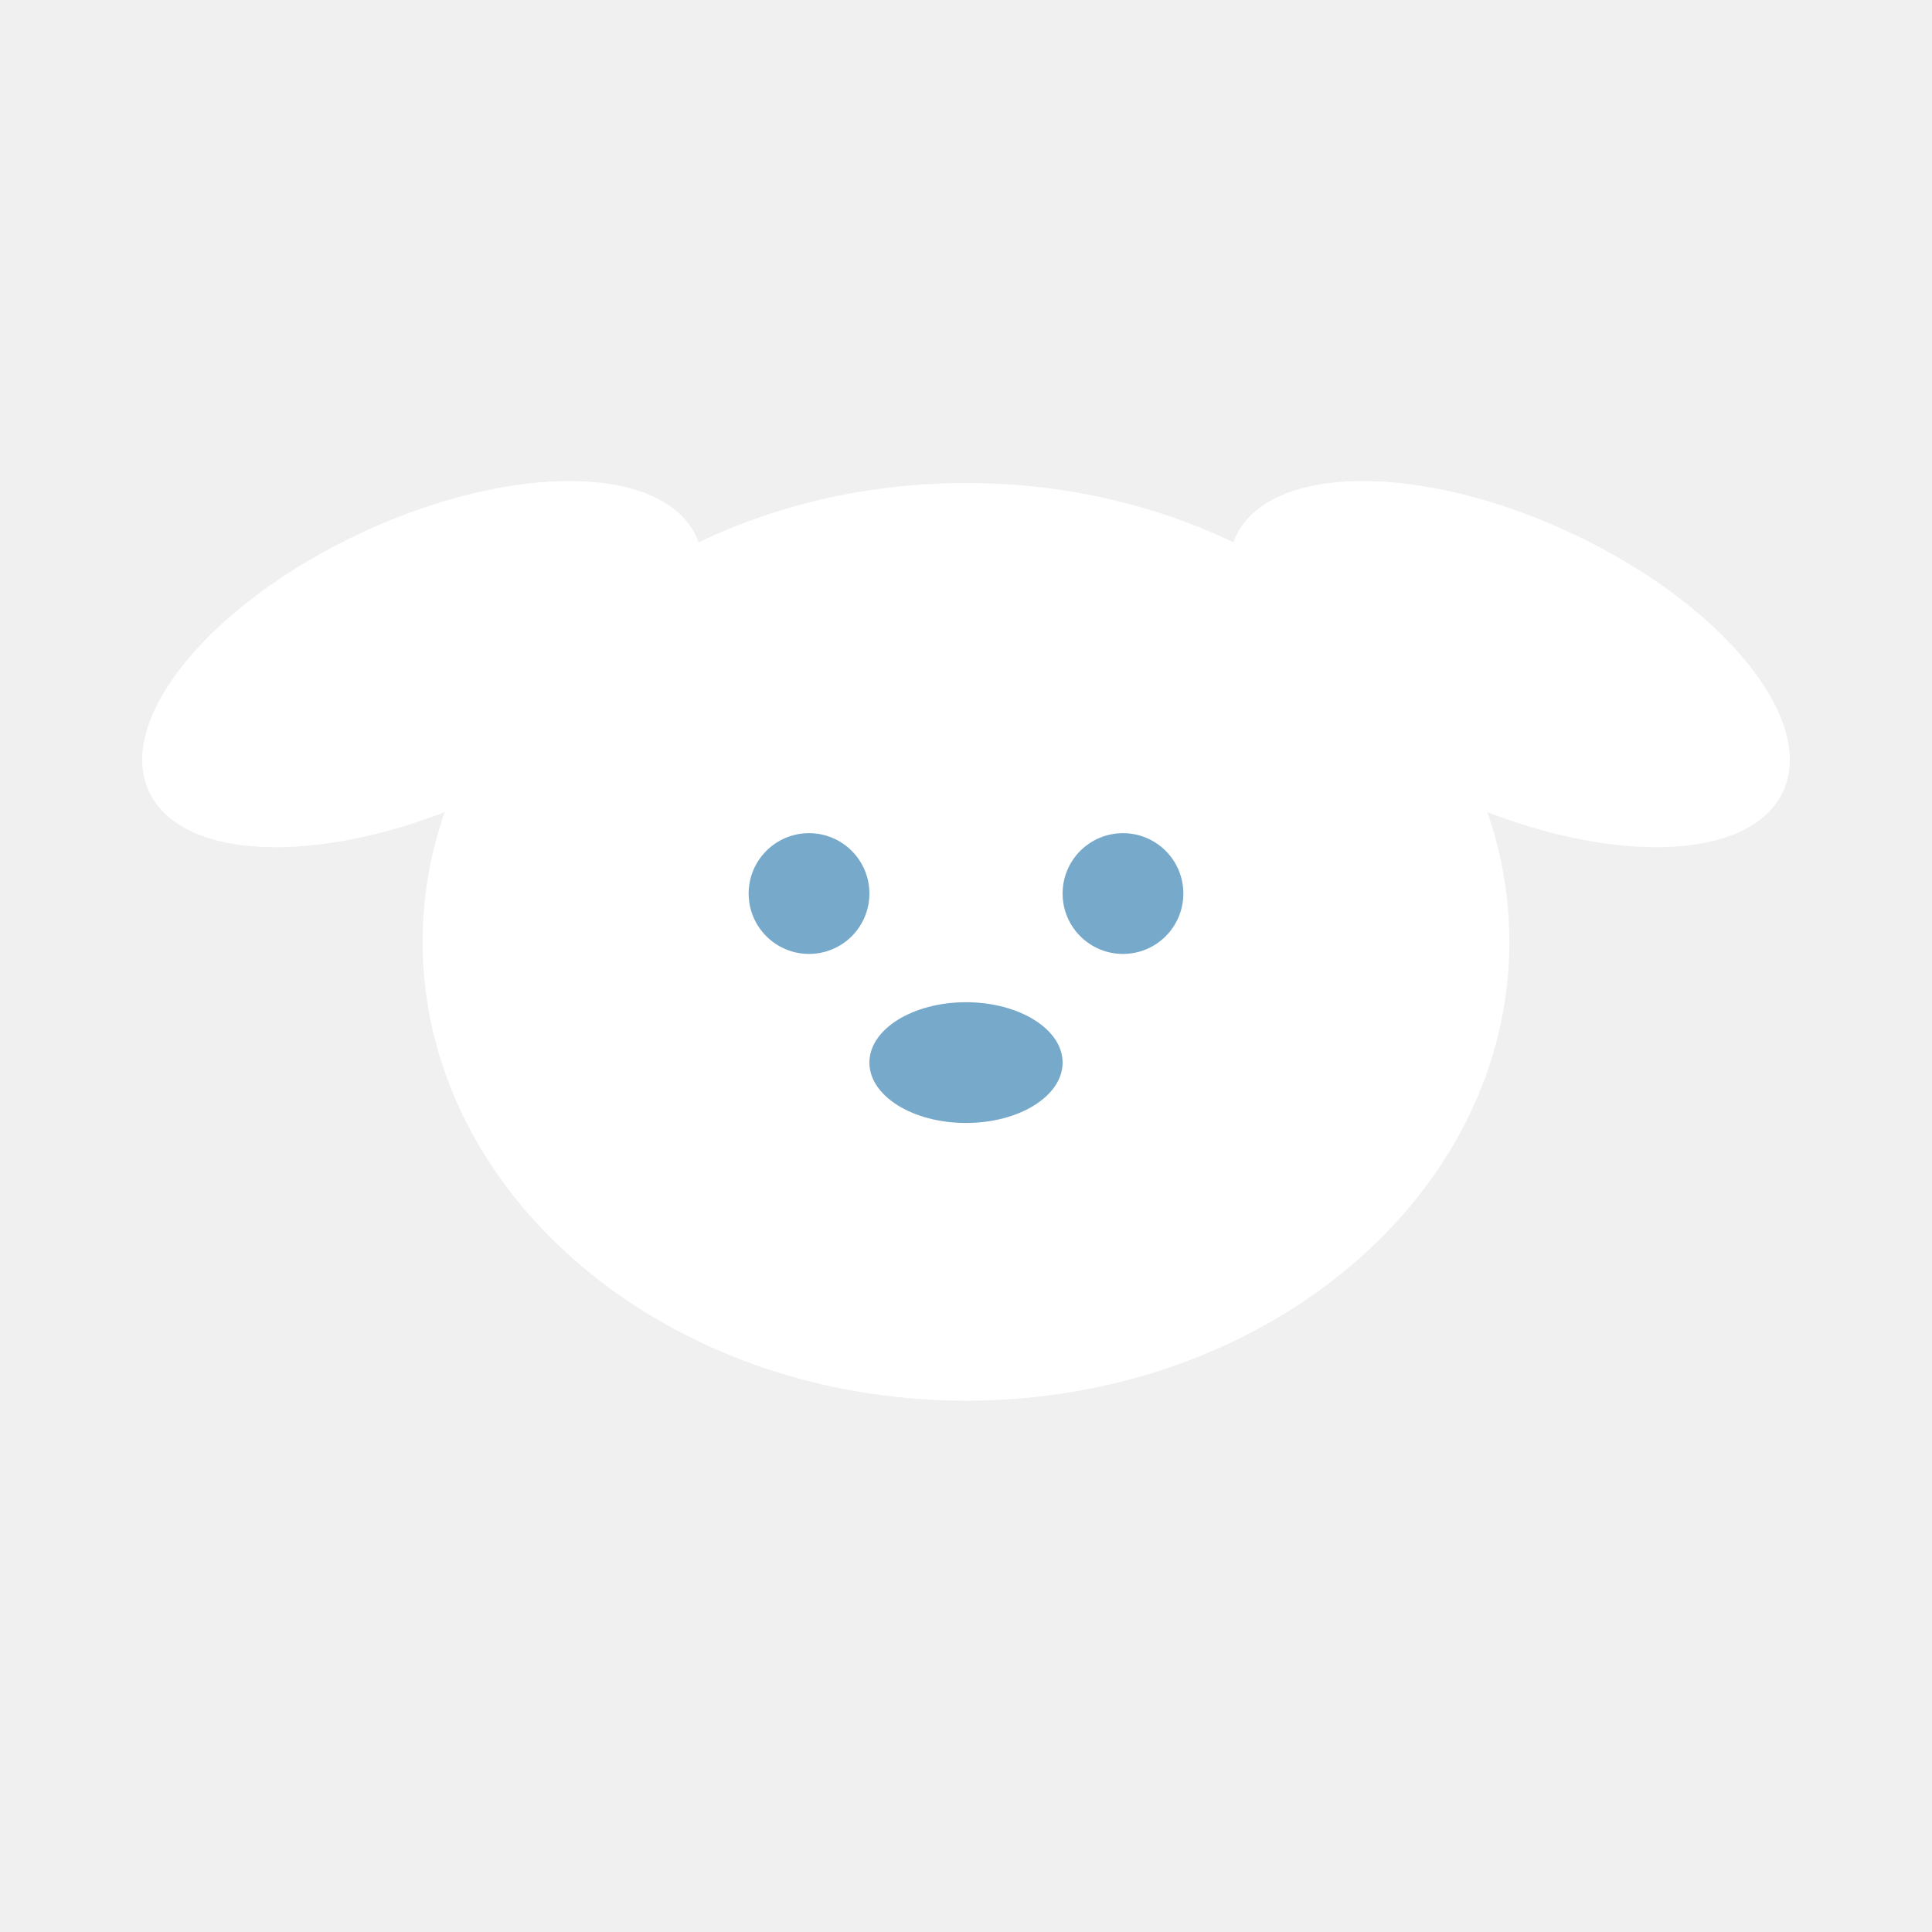
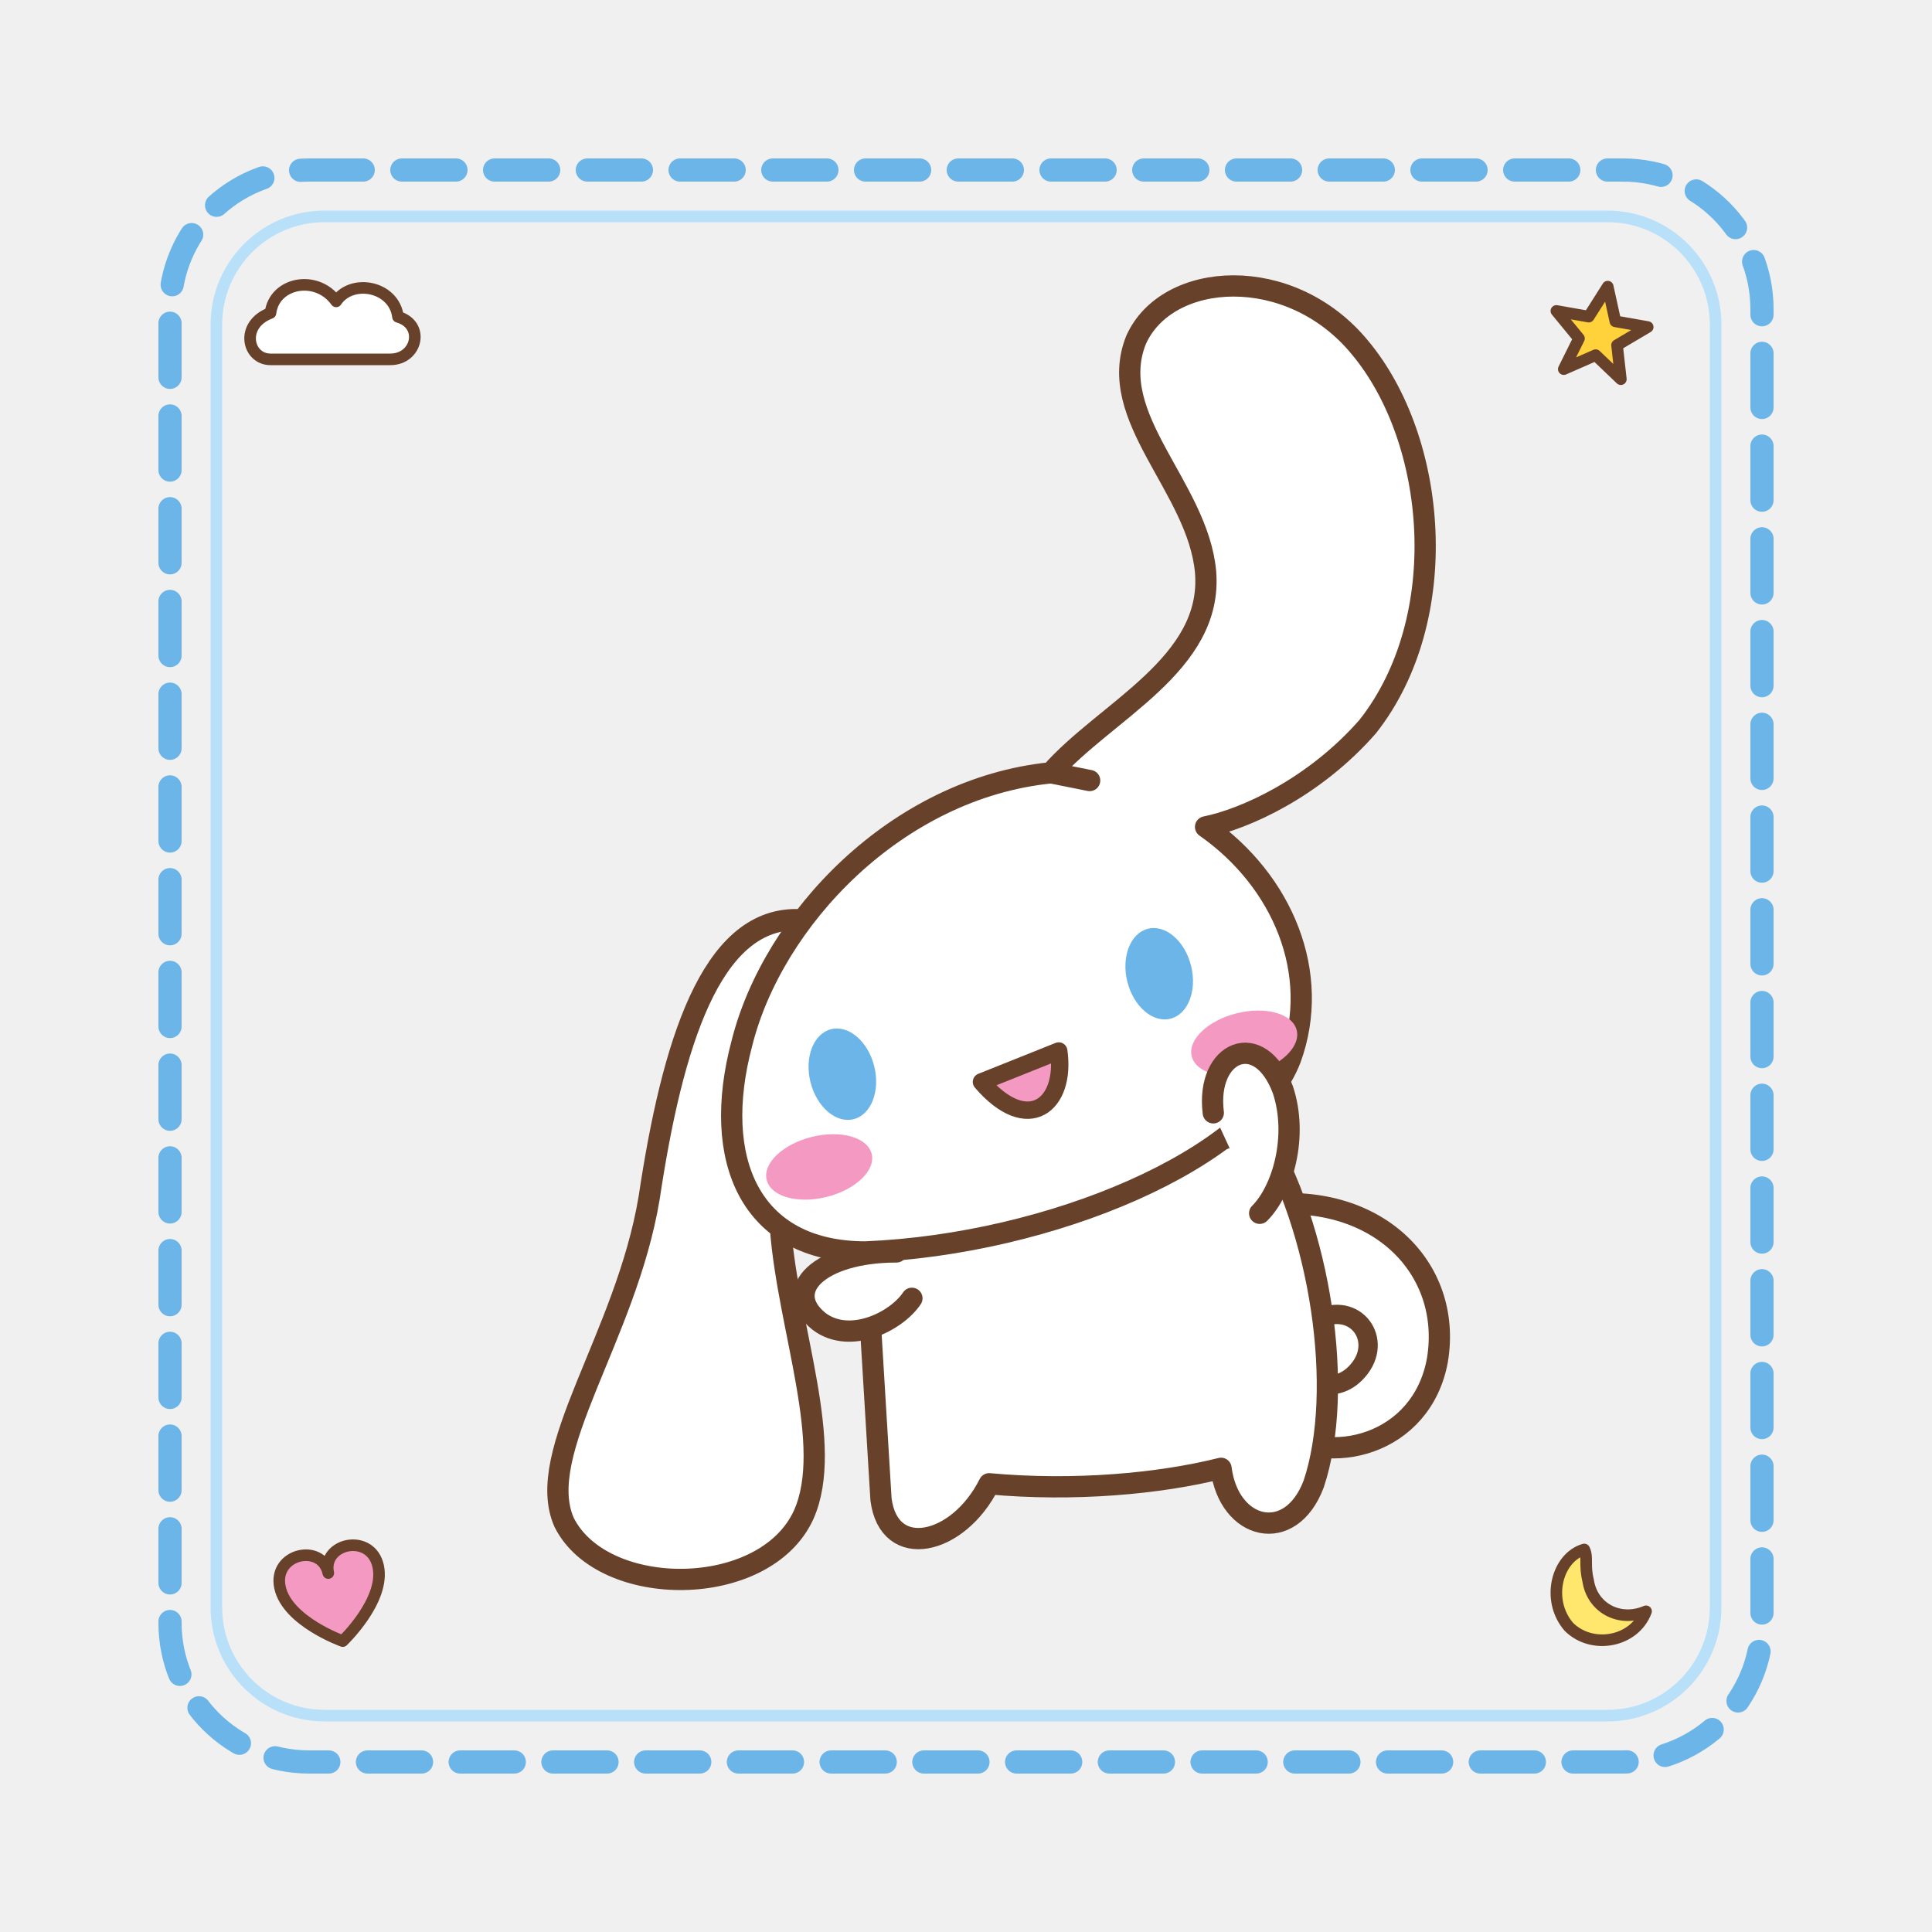
- <svg xmlns="http://www.w3.org/2000/svg" viewBox="0 0 160 160">
-   <g fill="#fff">
-     <ellipse cx="80" cy="78" rx="45" ry="38" />
-     <ellipse cx="35" cy="55" rx="25" ry="12" transform="rotate(-25 35 55)" />
-     <ellipse cx="125" cy="55" rx="25" ry="12" transform="rotate(25 125 55)" />
-   </g>
-   <g fill="#76a9ca">
-     <circle cx="67" cy="74" r="5" />
-     <circle cx="93" cy="74" r="5" />
-     <ellipse cx="80" cy="88" rx="8" ry="5" />
+ <svg xmlns="http://www.w3.org/2000/svg" viewBox="0 0 500 500" width="500" height="500">
+   <g id="cinnamoroll-stationery">
+     <rect x="44" y="44" width="412" height="412" rx="36" ry="36" fill="none" stroke="#6BB5E8" stroke-width="6" stroke-dasharray="14 10" stroke-linecap="round" />
+     <rect x="56" y="56" width="388" height="388" rx="28" ry="28" fill="none" stroke="#B8E0F9" stroke-width="3" />
+     <g transform="translate(86, 86)">
+       <path d="M -16 7 C -22 7, -24 -2, -16 -5 C -15 -13, -4 -15, 1 -8 C 5 -14, 16 -12, 17 -4 C 24 -2, 22 7, 15 7 Z" fill="#FFFFFF" stroke="#68412B" stroke-width="3" stroke-linejoin="round" />
+     </g>
+     <g transform="translate(414, 86) rotate(10)">
+       <polygon points="0,-12 3.5,-3.5 12,-3.5 5,2.5 7.5,11 0,6 -7.5,11 -5,2.5 -12,-3.5 -3.5,-3.5" fill="#FFD13B" stroke="#68412B" stroke-width="3" stroke-linejoin="round" />
+     </g>
+     <g transform="translate(86, 412) rotate(-12)">
+       <path d="M 0 -5 C 0 -13, -13 -13, -13 -4 C -13 5, 0 13, 0 13 C 0 13, 13 5, 13 -4 C 13 -13, 0 -13, 0 -5 Z" fill="#F49AC2" stroke="#68412B" stroke-width="3" stroke-linejoin="round" />
+     </g>
+     <g transform="translate(414, 412)">
+       <path d="M -4 -11 C -11 -9, -14 2, -8 9 C -2 15, 9 13, 12 5 C 5 8, -2 4, -3 -3 C -4 -7, -3 -9, -4 -11 Z" fill="#FFE66D" stroke="#68412B" stroke-width="3" stroke-linejoin="round" />
+     </g>
+     <g id="cinnamoroll-character" transform="translate(0, 6)">
+       <path d="M 326 306                C 356 302, 376 322, 372 346                C 368 368, 344 374, 330 364" fill="#FFFFFF" stroke="#68412B" stroke-width="5.5" stroke-linecap="round" stroke-linejoin="round" />
+       <path d="M 340 336 C 350 330, 358 340, 352 348 C 346 356, 336 352, 338 344" fill="none" stroke="#68412B" stroke-width="5" stroke-linecap="round" />
+       <path d="M 206 232                C 184 232, 174 264, 168 304                C 162 340, 138 370, 146 388                C 156 408, 198 408, 208 386                C 216 368, 204 338, 202 312 Z" fill="#FFFFFF" stroke="#68412B" stroke-width="5.5" stroke-linejoin="round" />
+       <path d="M 224 316                L 228 382                C 230 398, 248 394, 256 378                C 278 380, 300 378, 316 374                C 318 390, 334 394, 340 378                C 348 354, 342 312, 326 286 Z" fill="#FFFFFF" stroke="#68412B" stroke-width="5.5" stroke-linecap="round" stroke-linejoin="round" />
+       <path d="M 232 318                C 212 318, 202 328, 212 336                C 220 342, 232 336, 236 330" fill="#FFFFFF" stroke="#68412B" stroke-width="5.5" stroke-linecap="round" stroke-linejoin="round" />
+       <path d="M 272 194                C 286 178, 314 166, 312 142                C 310 120, 286 102, 294 82                C 302 64, 334 62, 352 84                C 372 108, 376 154, 354 182                C 340 198, 322 206, 312 208                C 332 222, 342 246, 334 268                C 324 294, 272 316, 224 318                C 194 318, 184 294, 192 264                C 200 232, 232 198, 272 194 Z" fill="#FFFFFF" stroke="#68412B" stroke-width="5.5" stroke-linecap="round" stroke-linejoin="round" />
+       <path d="M 272 194 L 282 196" stroke="#68412B" stroke-width="5.5" stroke-linecap="round" />
+       <ellipse cx="218" cy="272" rx="8.5" ry="12" fill="#6BB5E8" transform="rotate(-14 218 272)" />
+       <ellipse cx="300" cy="246" rx="8.5" ry="12" fill="#6BB5E8" transform="rotate(-14 300 246)" />
+       <ellipse cx="212" cy="296" rx="14" ry="8" fill="#F49AC2" transform="rotate(-14 212 296)" />
+       <ellipse cx="322" cy="264" rx="14" ry="8" fill="#F49AC2" transform="rotate(-14 322 264)" />
+       <path d="M 254 274 L 274 266 C 276 280, 266 288, 254 274 Z" fill="#F49AC2" stroke="#68412B" stroke-width="4.5" stroke-linejoin="round" />
+       <path d="M 314 282                C 312 266, 326 260, 332 276                C 336 288, 332 302, 326 308" fill="#FFFFFF" stroke="#68412B" stroke-width="5.5" stroke-linecap="round" stroke-linejoin="round" />
+     </g>
  </g>
</svg>
